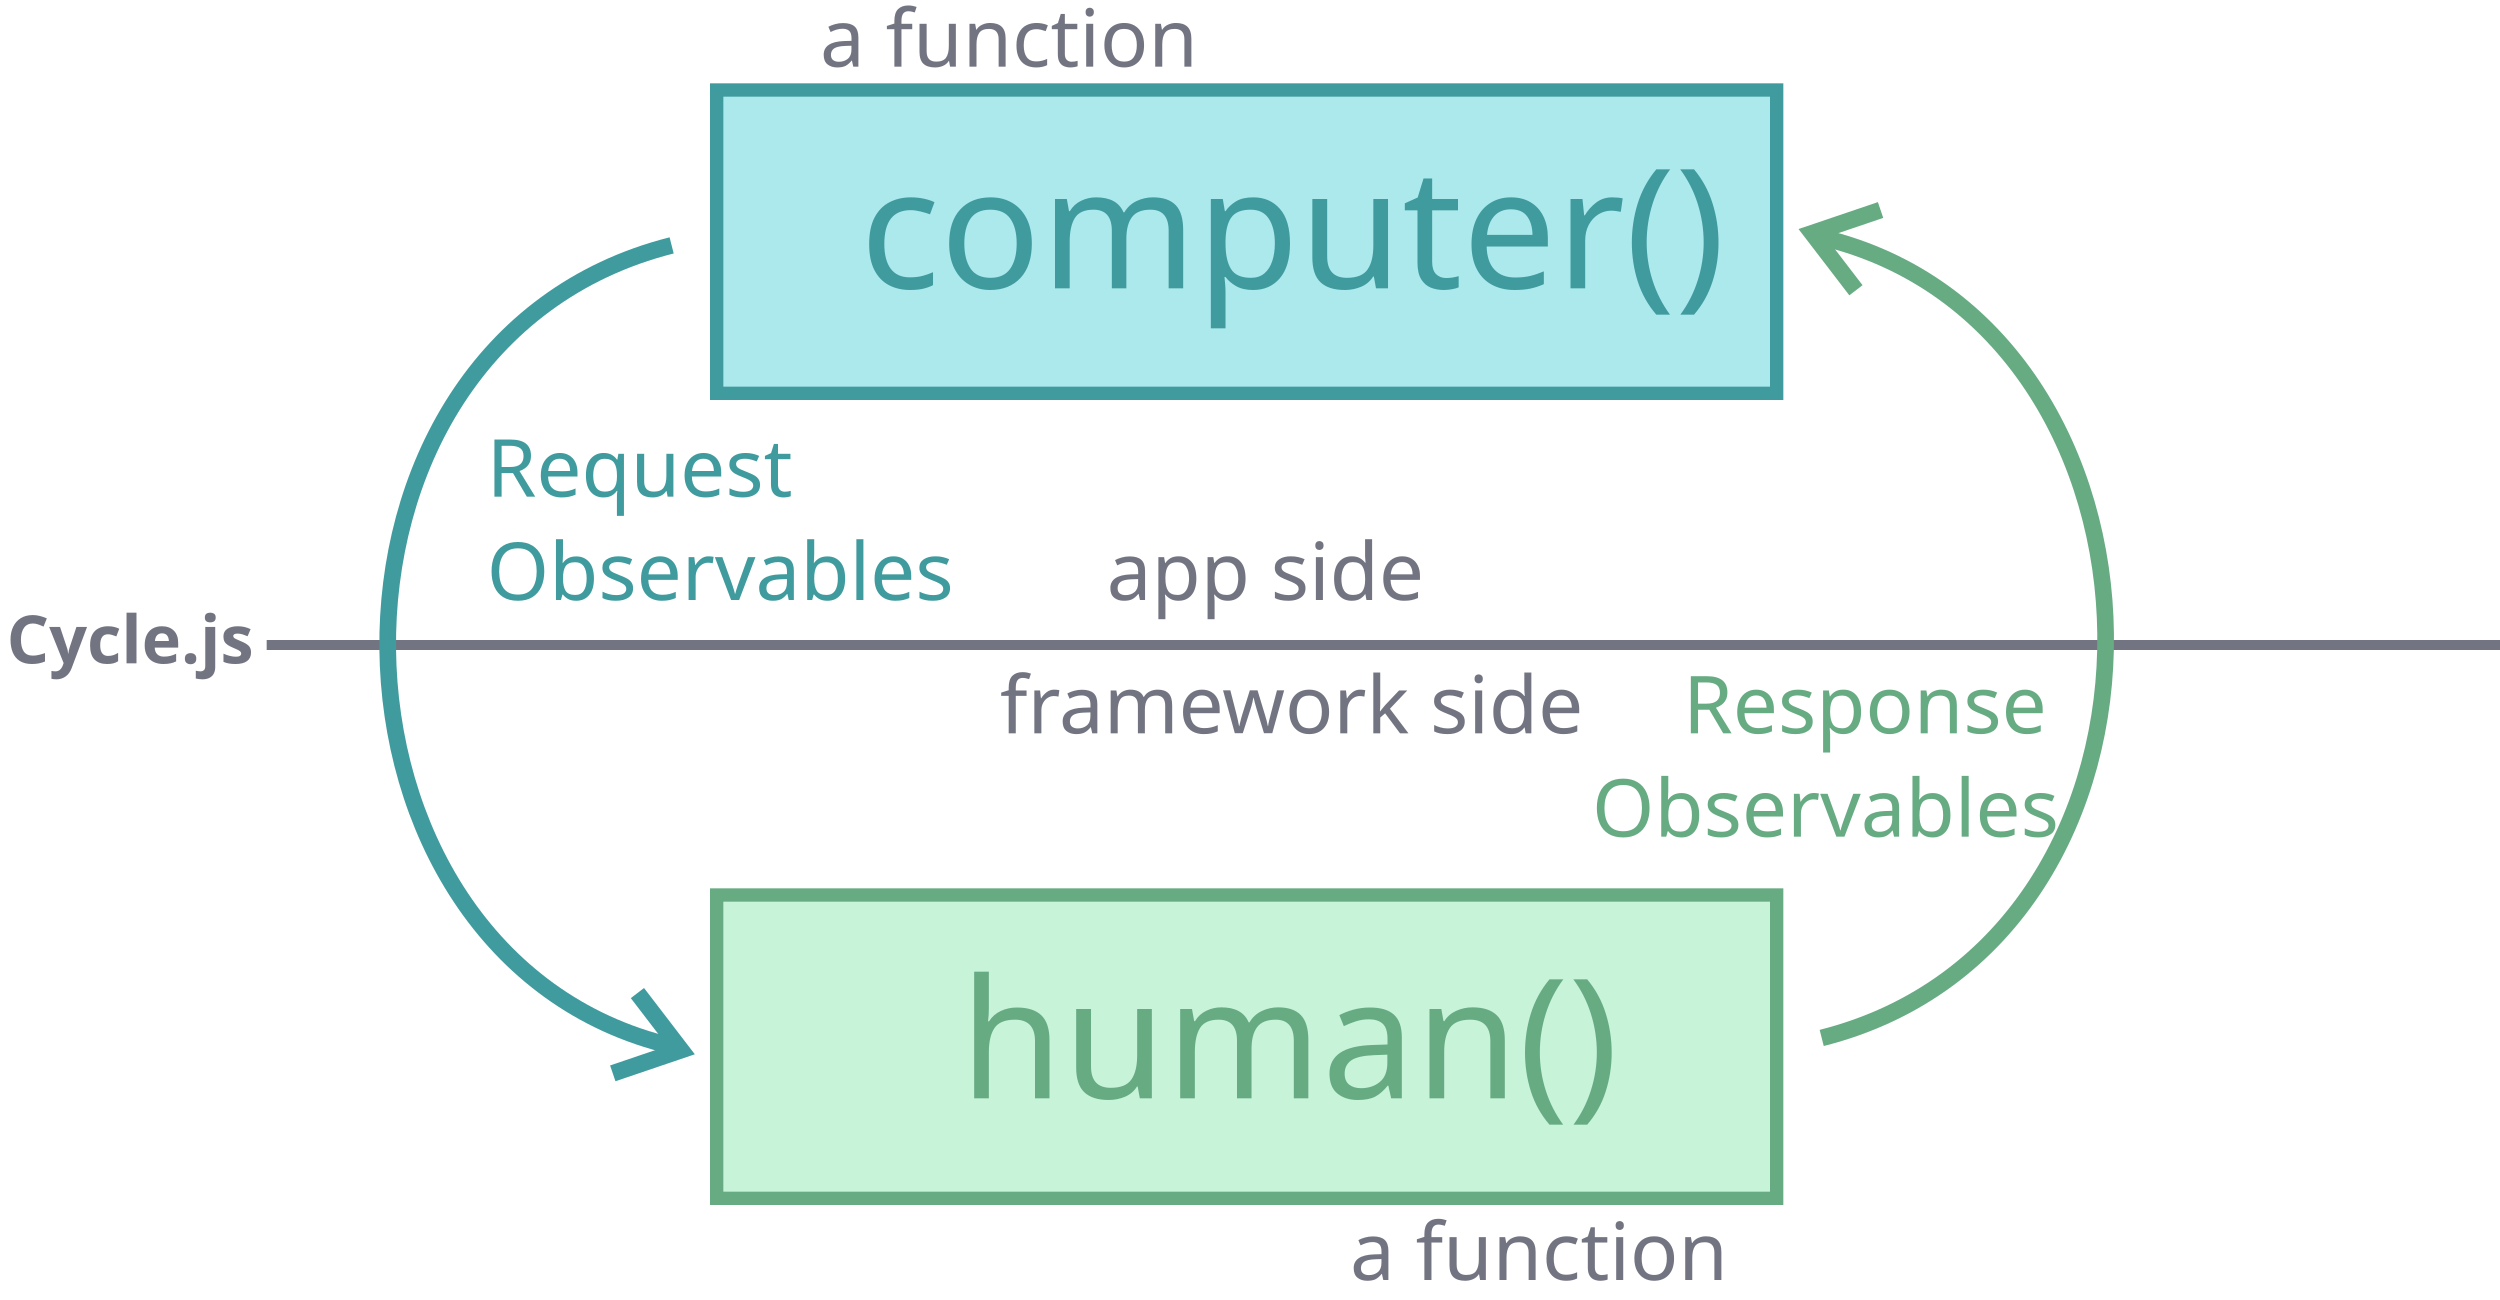
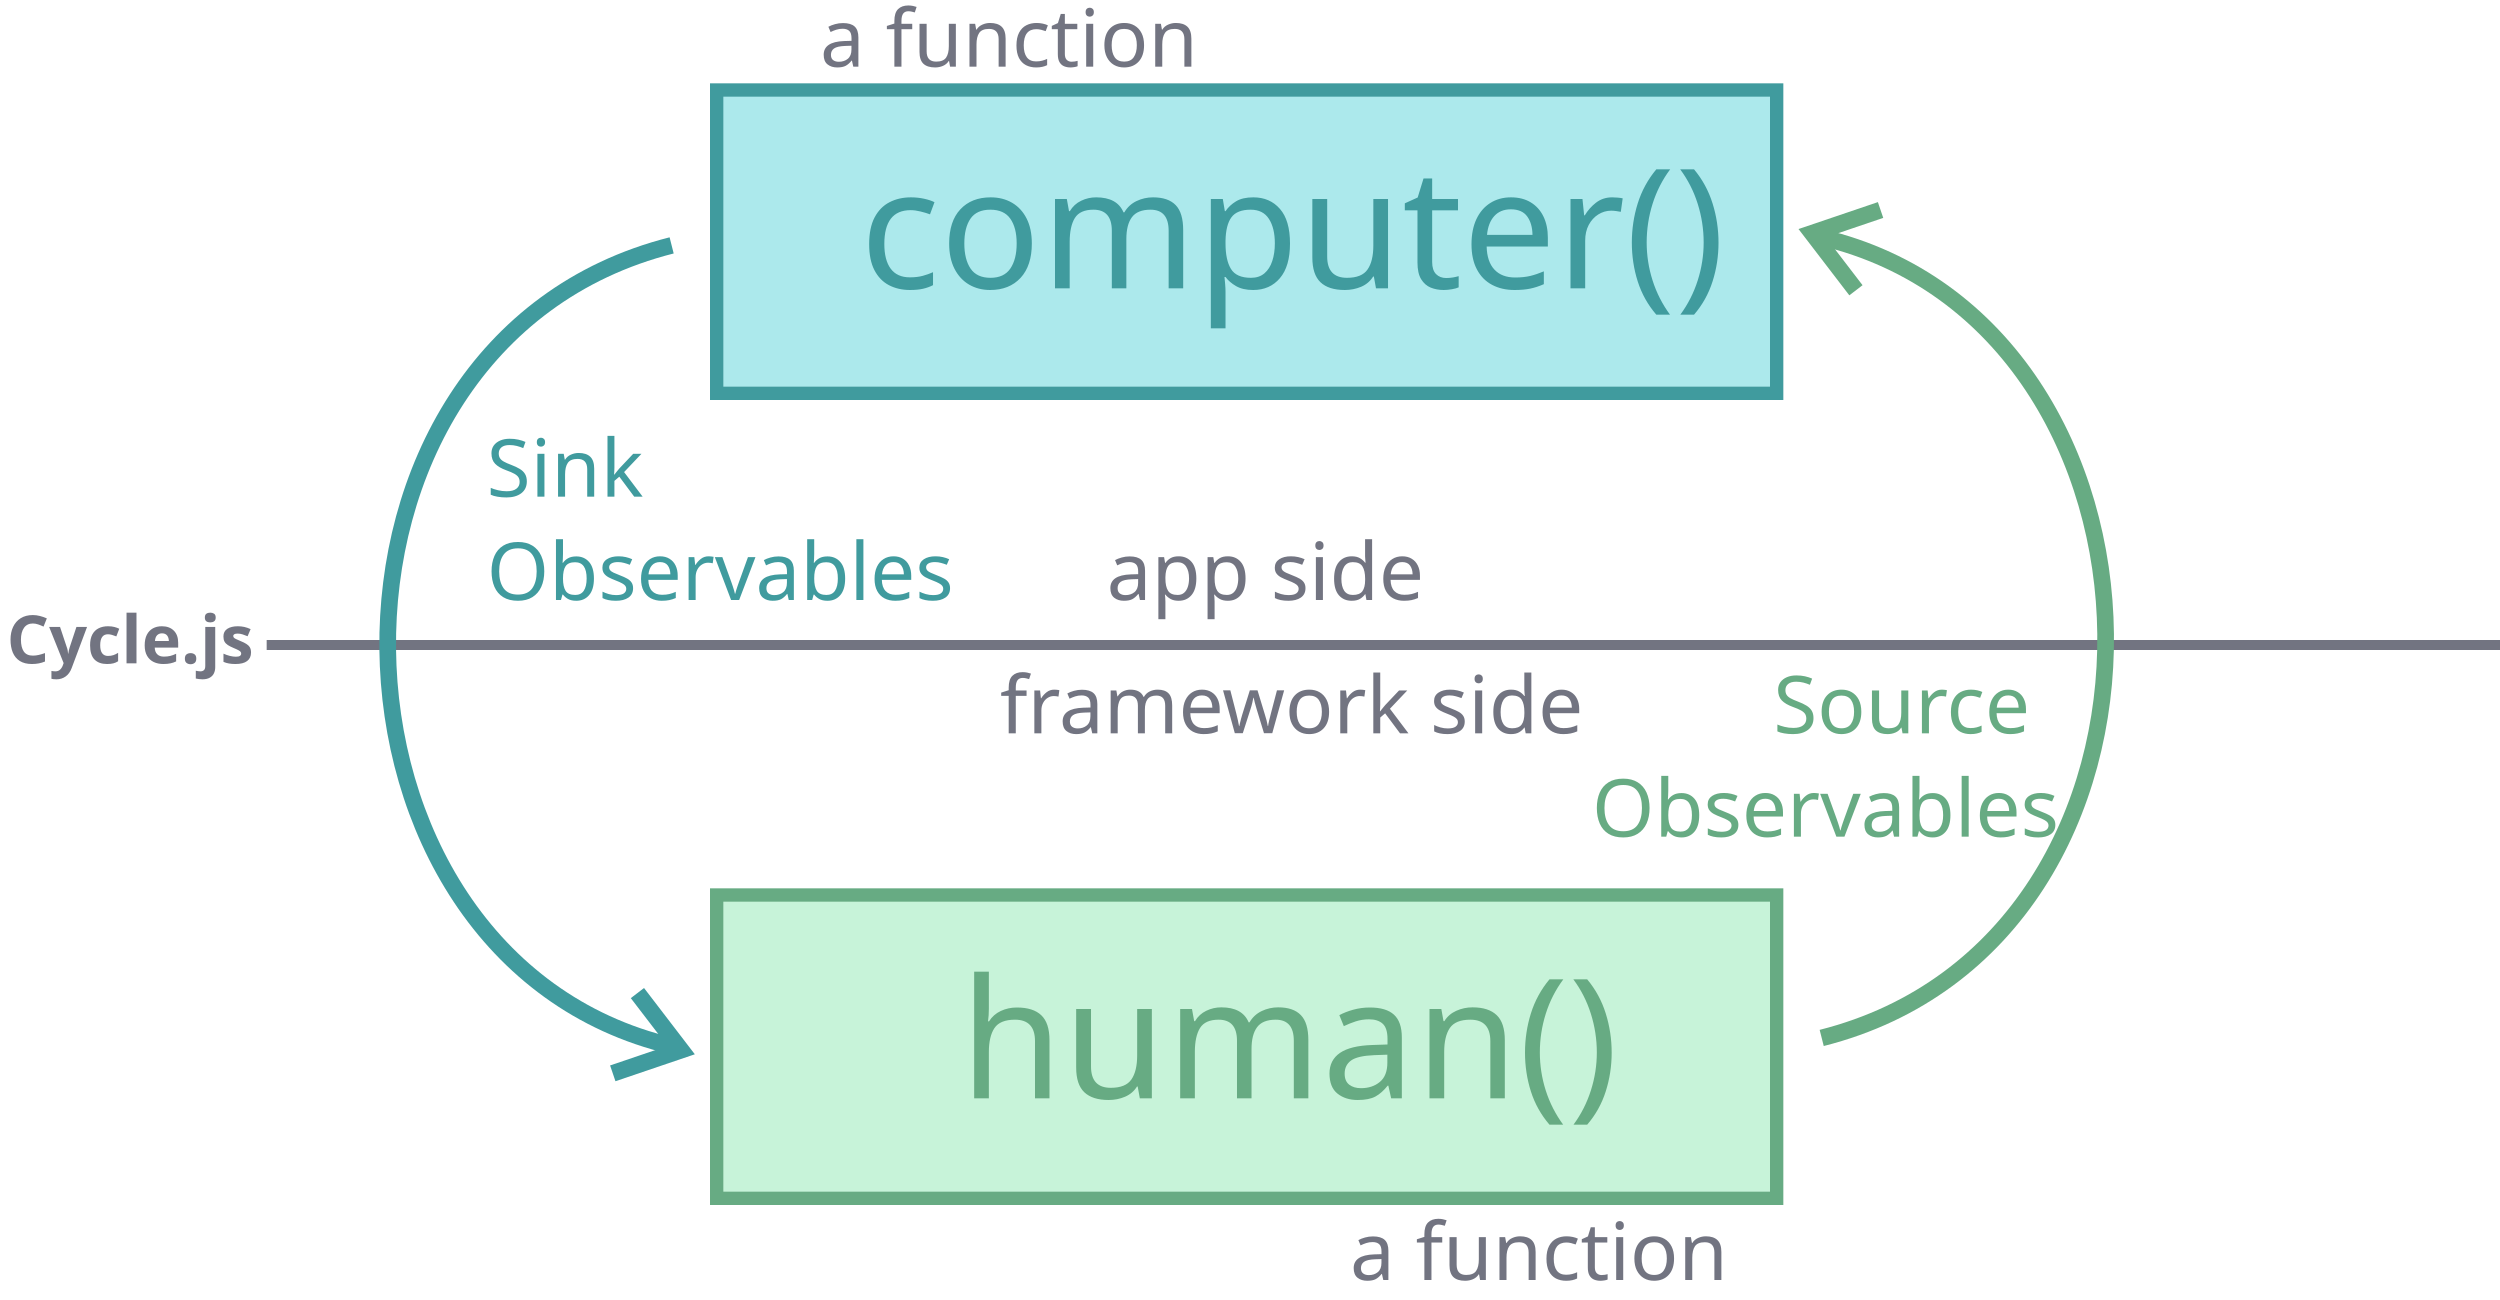
<svg xmlns="http://www.w3.org/2000/svg" viewBox="0 0 750 390" version="1.1">
  <defs />
  <g id="Page-1" stroke="none" stroke-width="1" fill="none" fill-rule="evenodd">
    <g id="human-computer-diagram2">
      <path d="M81.5,193.5 L758.5,193.5" id="Line" stroke="#727481" stroke-width="3" stroke-linecap="square" />
      <g id="computer" transform="translate(215, 27)">
        <rect id="Rectangle-1" stroke="#409B9E" stroke-width="4" fill-opacity="0.495" fill="#58D3D8" x="0" y="0" width="318" height="91" />
        <text id="computer()" font-family="Source Sans Pro" font-size="50" font-weight="normal" fill="#409B9E">
          <tspan x="43" y="59.5">computer()</tspan>
        </text>
      </g>
      <text id="app-side" font-family="Source Sans Pro" font-size="24" font-weight="normal" fill="#727481">
        <tspan x="332" y="180">app side</tspan>
      </text>
      <text id="a-function" font-family="Source Sans Pro" font-size="24" font-weight="normal" fill="#727481">
        <tspan x="246" y="20">a function</tspan>
      </text>
      <text id="Cycle.js" font-family="Merriweather" font-size="20" font-weight="bold" fill="#727481">
        <tspan x="2" y="199">Cycle.js</tspan>
      </text>
-       <text id="Request-Observables" font-family="Source Sans Pro" font-size="24" font-weight="normal" fill="#409B9E">
-         <tspan x="146" y="149">Request</tspan>
+       <text id="Sink-Observables" font-family="Source Sans Pro" font-size="24" font-weight="normal" fill="#409B9E">
+         <tspan x="146" y="149">Sink</tspan>
        <tspan x="146" y="180">Observables</tspan>
      </text>
-       <text id="Response-Observables" font-family="Source Sans Pro" font-size="24" font-weight="normal" fill="#67AB83">
-         <tspan x="504.92" y="220">Response</tspan>
+       <text id="Source-Observables" font-family="Source Sans Pro" font-size="24" font-weight="normal" fill="#67AB83">
+         <tspan x="532" y="220">Source</tspan>
        <tspan x="477.584" y="251">Observables</tspan>
      </text>
      <text id="a-function-copy" font-family="Source Sans Pro" font-size="24" font-weight="normal" fill="#727481">
        <tspan x="405" y="384">a function</tspan>
      </text>
      <text id="framework-side" font-family="Source Sans Pro" font-size="24" font-weight="normal" fill="#727481">
        <tspan x="300" y="220">framework side</tspan>
      </text>
      <g id="human" transform="translate(215, 268)">
        <rect id="Rectangle-1-Copy" stroke="#67AB83" stroke-width="4" fill-opacity="0.498" fill="#8FE8B4" x="0" y="0.5" width="318" height="91" />
        <text id="human()" font-family="Source Sans Pro" font-size="50" font-weight="normal" fill="#67AB83">
          <tspan x="73" y="61.5">human()</tspan>
        </text>
      </g>
      <g id="Path-3-+-Path-3-Copy-2" transform="translate(116, 73)" stroke="#409B9E" stroke-width="5">
        <path d="M85.491,0.617 C-30.364,29.932 -25.785,214.434 85.478,240.782" id="Path-3" />
        <path d="M67.324,248.289 L79.86,230.737 L92.515,248.314" id="Path-3-Copy-2" transform="translate(79.91923, 239.5256) rotate(107) translate(-79.91923, -239.5256) " />
      </g>
      <g id="Path-3-+-Path-3-Copy-3" transform="translate(585.5, 184.5) rotate(-180) translate(-585.5, -184.5) translate(539, 57)" stroke="#67AB83" stroke-width="5">
        <path d="M85.491,0.617 C-30.364,29.932 -25.785,214.434 85.478,240.782" id="Path-3" />
        <path d="M67.324,248.289 L79.86,230.737 L92.515,248.314" id="Path-3-Copy-2" transform="translate(79.91923, 239.5256) rotate(107) translate(-79.91923, -239.5256) " />
      </g>
    </g>
  </g>
</svg>
